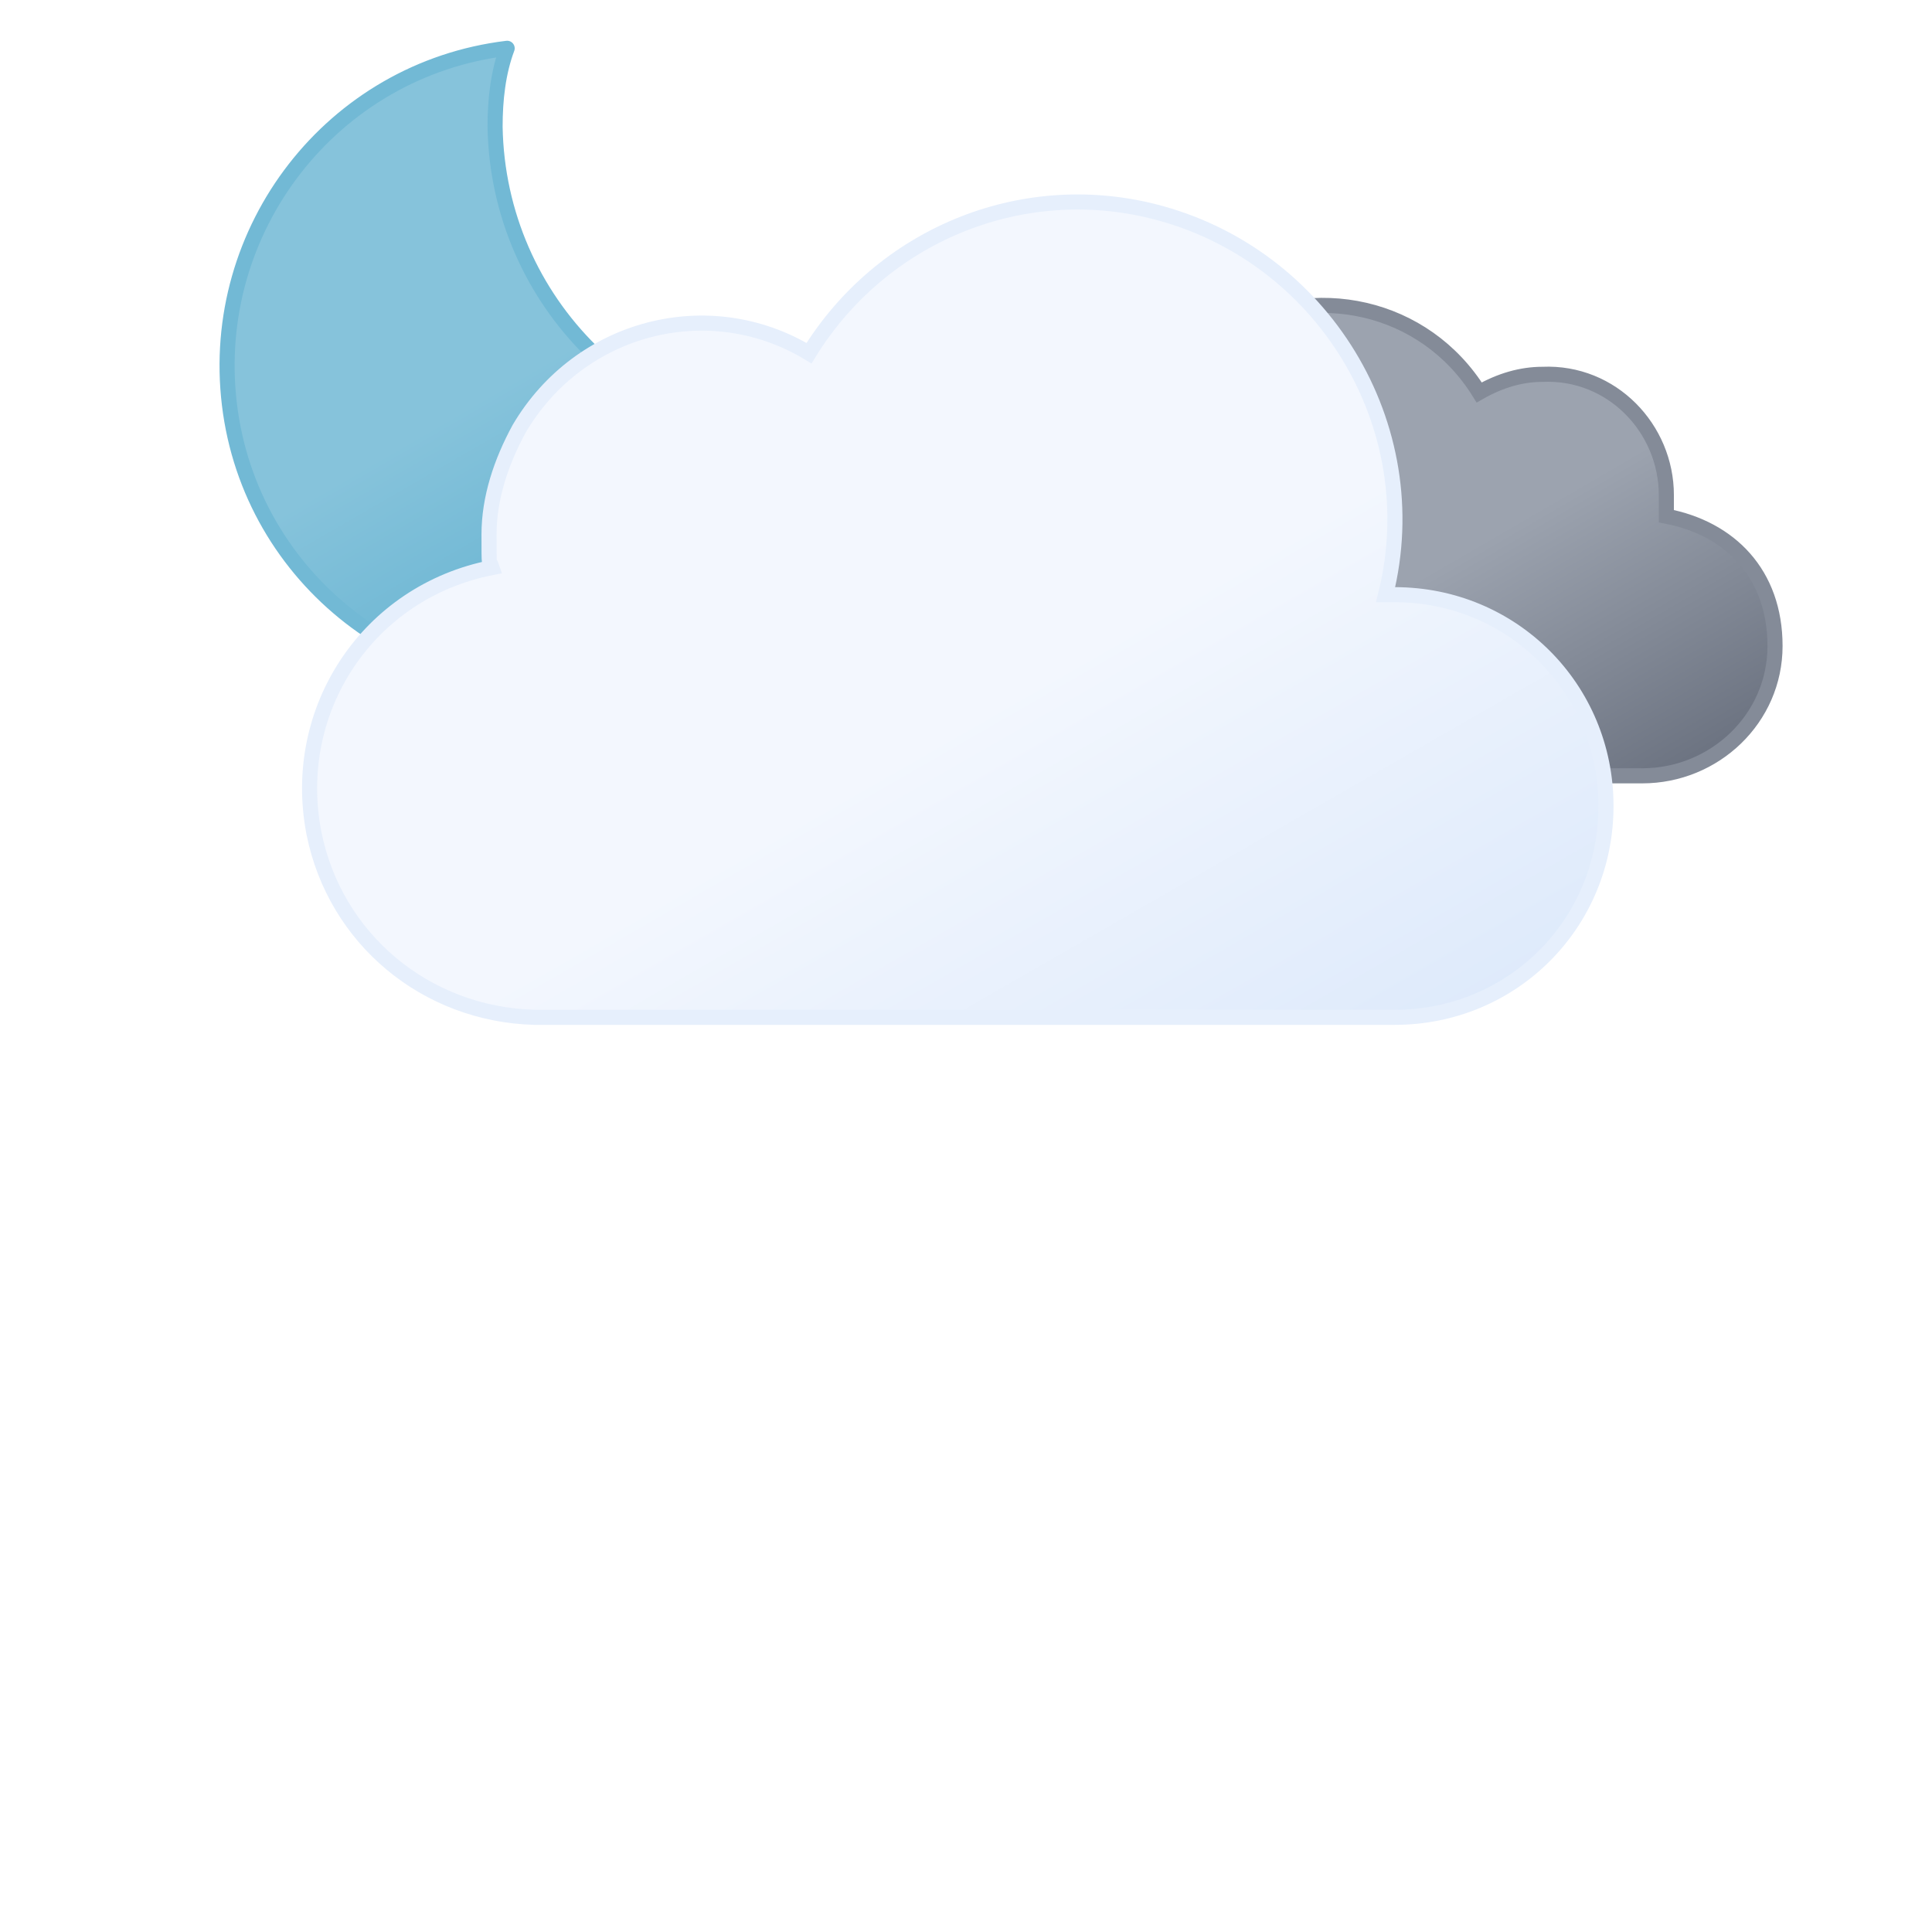
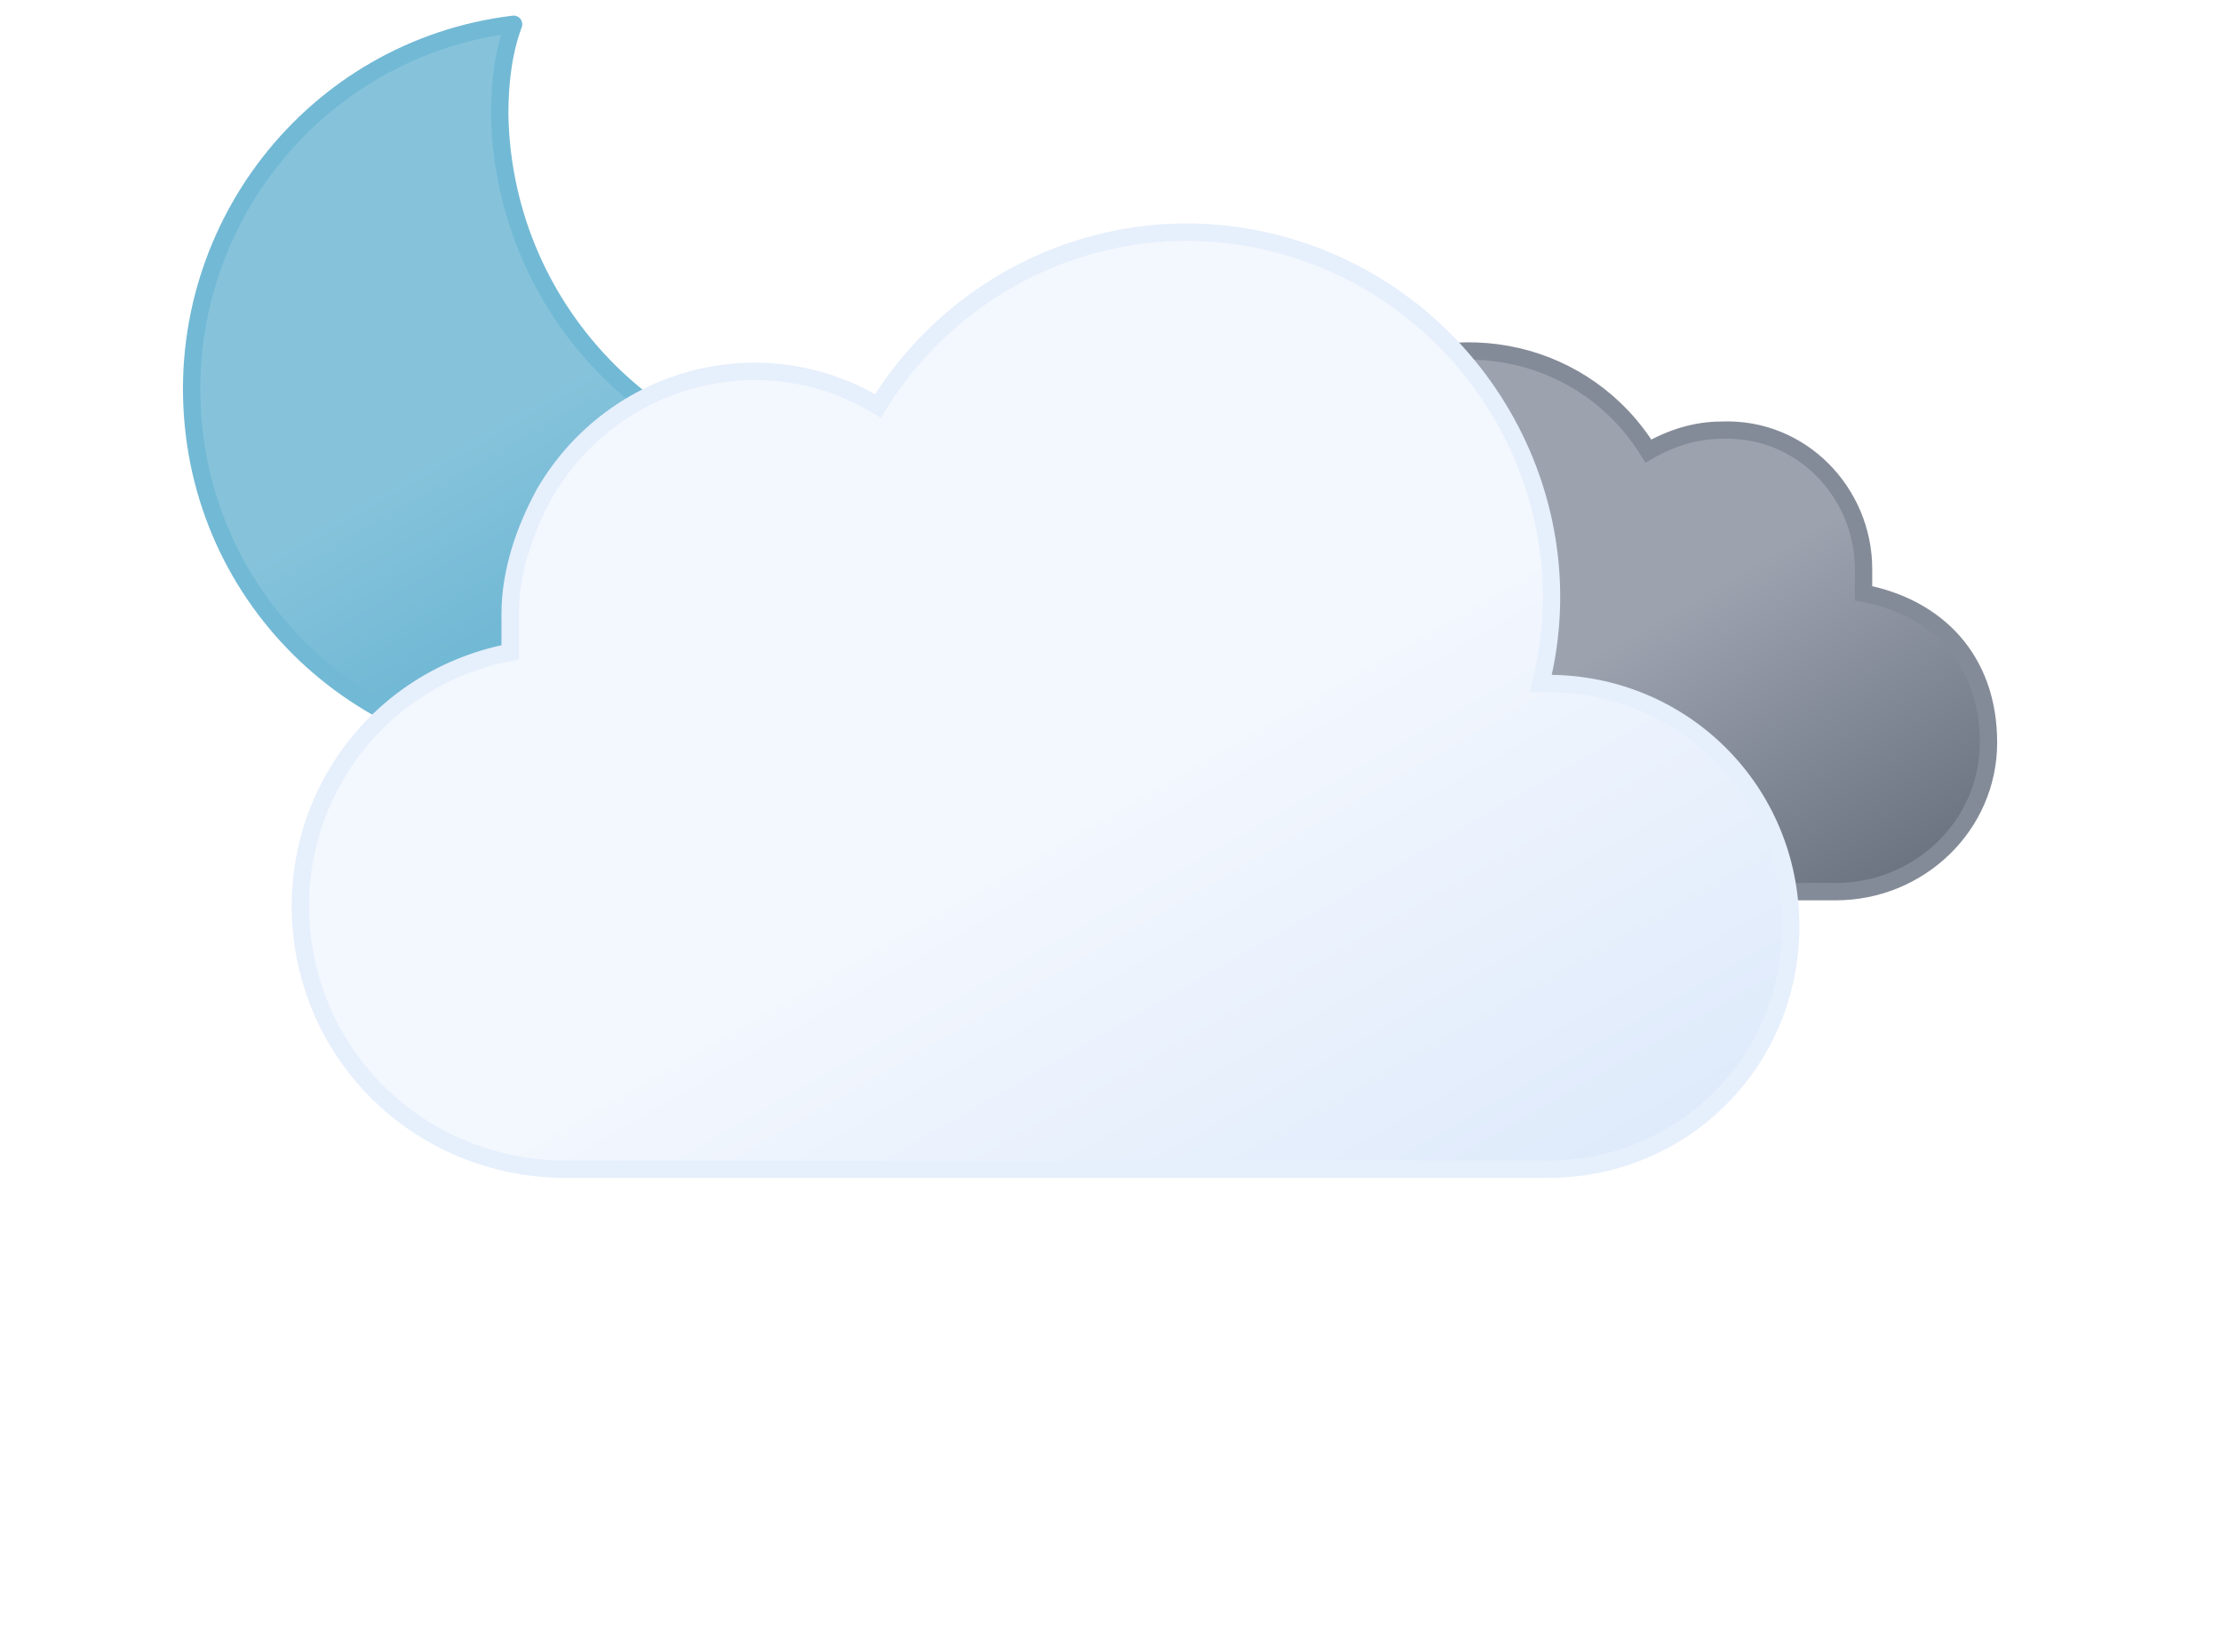
- <svg xmlns="http://www.w3.org/2000/svg" id="Layer_1" version="1.1" viewBox="0 0 64 64">
+ <svg xmlns="http://www.w3.org/2000/svg" id="Layer_1" version="1.1" viewBox="0 0 64 47.6">
  <defs>
    <style>
      .st0 {
        fill: url(#linear-gradient);
        stroke: #72b9d5;
        stroke-linecap: round;
        stroke-linejoin: round;
      }

      .st0, .st1, .st2 {
        stroke-width: .5px;
      }

      .st1 {
        fill: url(#linear-gradient1);
        stroke: #848b98;
      }

      .st1, .st2 {
        stroke-miterlimit: 10;
      }

      .st2 {
        fill: url(#linear-gradient2);
        stroke: #e6effc;
      }
    </style>
-     <linearGradient id="linear-gradient" x1="11.4" y1="-663.6" x2="22" y2="-681.9" gradientTransform="translate(0 -660) scale(1 -1)" gradientUnits="userSpaceOnUse">
+     <linearGradient id="linear-gradient" x1="9.4" y1="1454.7" x2="20" y2="1473" gradientTransform="translate(0 -1452)" gradientUnits="userSpaceOnUse">
      <stop offset="0" stop-color="#86c3db" />
      <stop offset=".5" stop-color="#86c3db" />
      <stop offset="1" stop-color="#5eafcf" />
    </linearGradient>
-     <linearGradient id="linear-gradient1" x1="40.5" y1="1483.1" x2="50.6" y2="1500.5" gradientTransform="translate(0 -1471.8)" gradientUnits="userSpaceOnUse">
+     <linearGradient id="linear-gradient1" x1="39" y1="1482.8" x2="49.1" y2="1500.2" gradientTransform="translate(0 -1471.5)" gradientUnits="userSpaceOnUse">
      <stop offset="0" stop-color="#9ca3af" />
      <stop offset=".5" stop-color="#9ca3af" />
      <stop offset="1" stop-color="#6b7280" />
    </linearGradient>
-     <linearGradient id="linear-gradient2" x1="22.4" y1="1481.9" x2="39" y2="1510.8" gradientTransform="translate(0 -1471.8)" gradientUnits="userSpaceOnUse">
+     <linearGradient id="linear-gradient2" x1="20.9" y1="1481.7" x2="37.5" y2="1510.6" gradientTransform="translate(0 -1471.5)" gradientUnits="userSpaceOnUse">
      <stop offset="0" stop-color="#f3f7fe" />
      <stop offset=".5" stop-color="#f3f7fe" />
      <stop offset="1" stop-color="#deeafb" />
    </linearGradient>
  </defs>
-   <path class="st0" d="M27.1,14.7c-5.9,0-10.6-4.7-10.7-10.5h0c0-.9.1-1.8.4-2.6-5.8.7-9.9,6-9.2,11.8s6,9.9,11.8,9.2c4.3-.5,7.8-3.6,8.9-7.8h-1.2,0Z" />
-   <path class="st1" d="M33.9,21.7c0,2.2,1.8,4,4,4h16.5c2.4,0,4.4-1.9,4.4-4.3s-1.5-3.9-3.6-4.3v-.7c0-2.2-1.8-4.1-4.1-4-.7,0-1.4.2-2.1.6-1.8-2.9-5.5-3.7-8.4-2-1.8,1.1-2.9,3.1-2.9,5.2s0,1,.2,1.5h-.2c-2.2,0-4.1,1.8-4.1,4,0,0,.3,0,.3,0Z" />
-   <path class="st2" d="M46.2,19.7h-.3c1.4-5.6-2.1-11.3-7.7-12.7-4.4-1.1-9,.8-11.4,4.7-3.3-2-7.6-.9-9.6,2.5-.6,1.1-1,2.3-1,3.5s0,.8.1,1.1c-4.1.8-6.7,4.7-5.9,8.8.7,3.5,3.7,6,7.3,6.1h28.5c3.9,0,7-3.1,7-7s-3.1-7-7-7Z" />
+   <path class="st0" d="M25.1,13.8c-5.9,0-10.6-4.7-10.7-10.5h0c0-.9.1-1.8.4-2.6-5.8.7-9.9,6-9.2,11.8.7,5.8,6,9.9,11.8,9.2,4.3-.5,7.8-3.6,8.9-7.8h-1.2Z" />
+   <path class="st1" d="M32.4,21.7c0,2.2,1.8,4,4,4h16.5c2.4,0,4.4-1.9,4.4-4.3s-1.5-3.9-3.6-4.3v-.7c0-2.2-1.8-4.1-4.1-4-.7,0-1.4.2-2.1.6-1.8-2.9-5.5-3.7-8.4-2-1.8,1.1-2.9,3.1-2.9,5.2s0,1,.2,1.5h-.2c-2.2,0-4.1,1.8-4.1,4,0,0,.3,0,.3,0Z" />
+   <path class="st2" d="M44.7,19.7h-.3c1.4-5.6-2.1-11.3-7.7-12.7-4.4-1.1-9,.8-11.4,4.7-3.3-2-7.6-.9-9.6,2.5-.6,1.1-1,2.3-1,3.5s0,.8,0,1.1c-4.1.8-6.7,4.7-5.9,8.8.7,3.5,3.7,6,7.3,6.1h28.5c3.9,0,7-3.1,7-7s-3.1-7-7-7Z" />
</svg>
